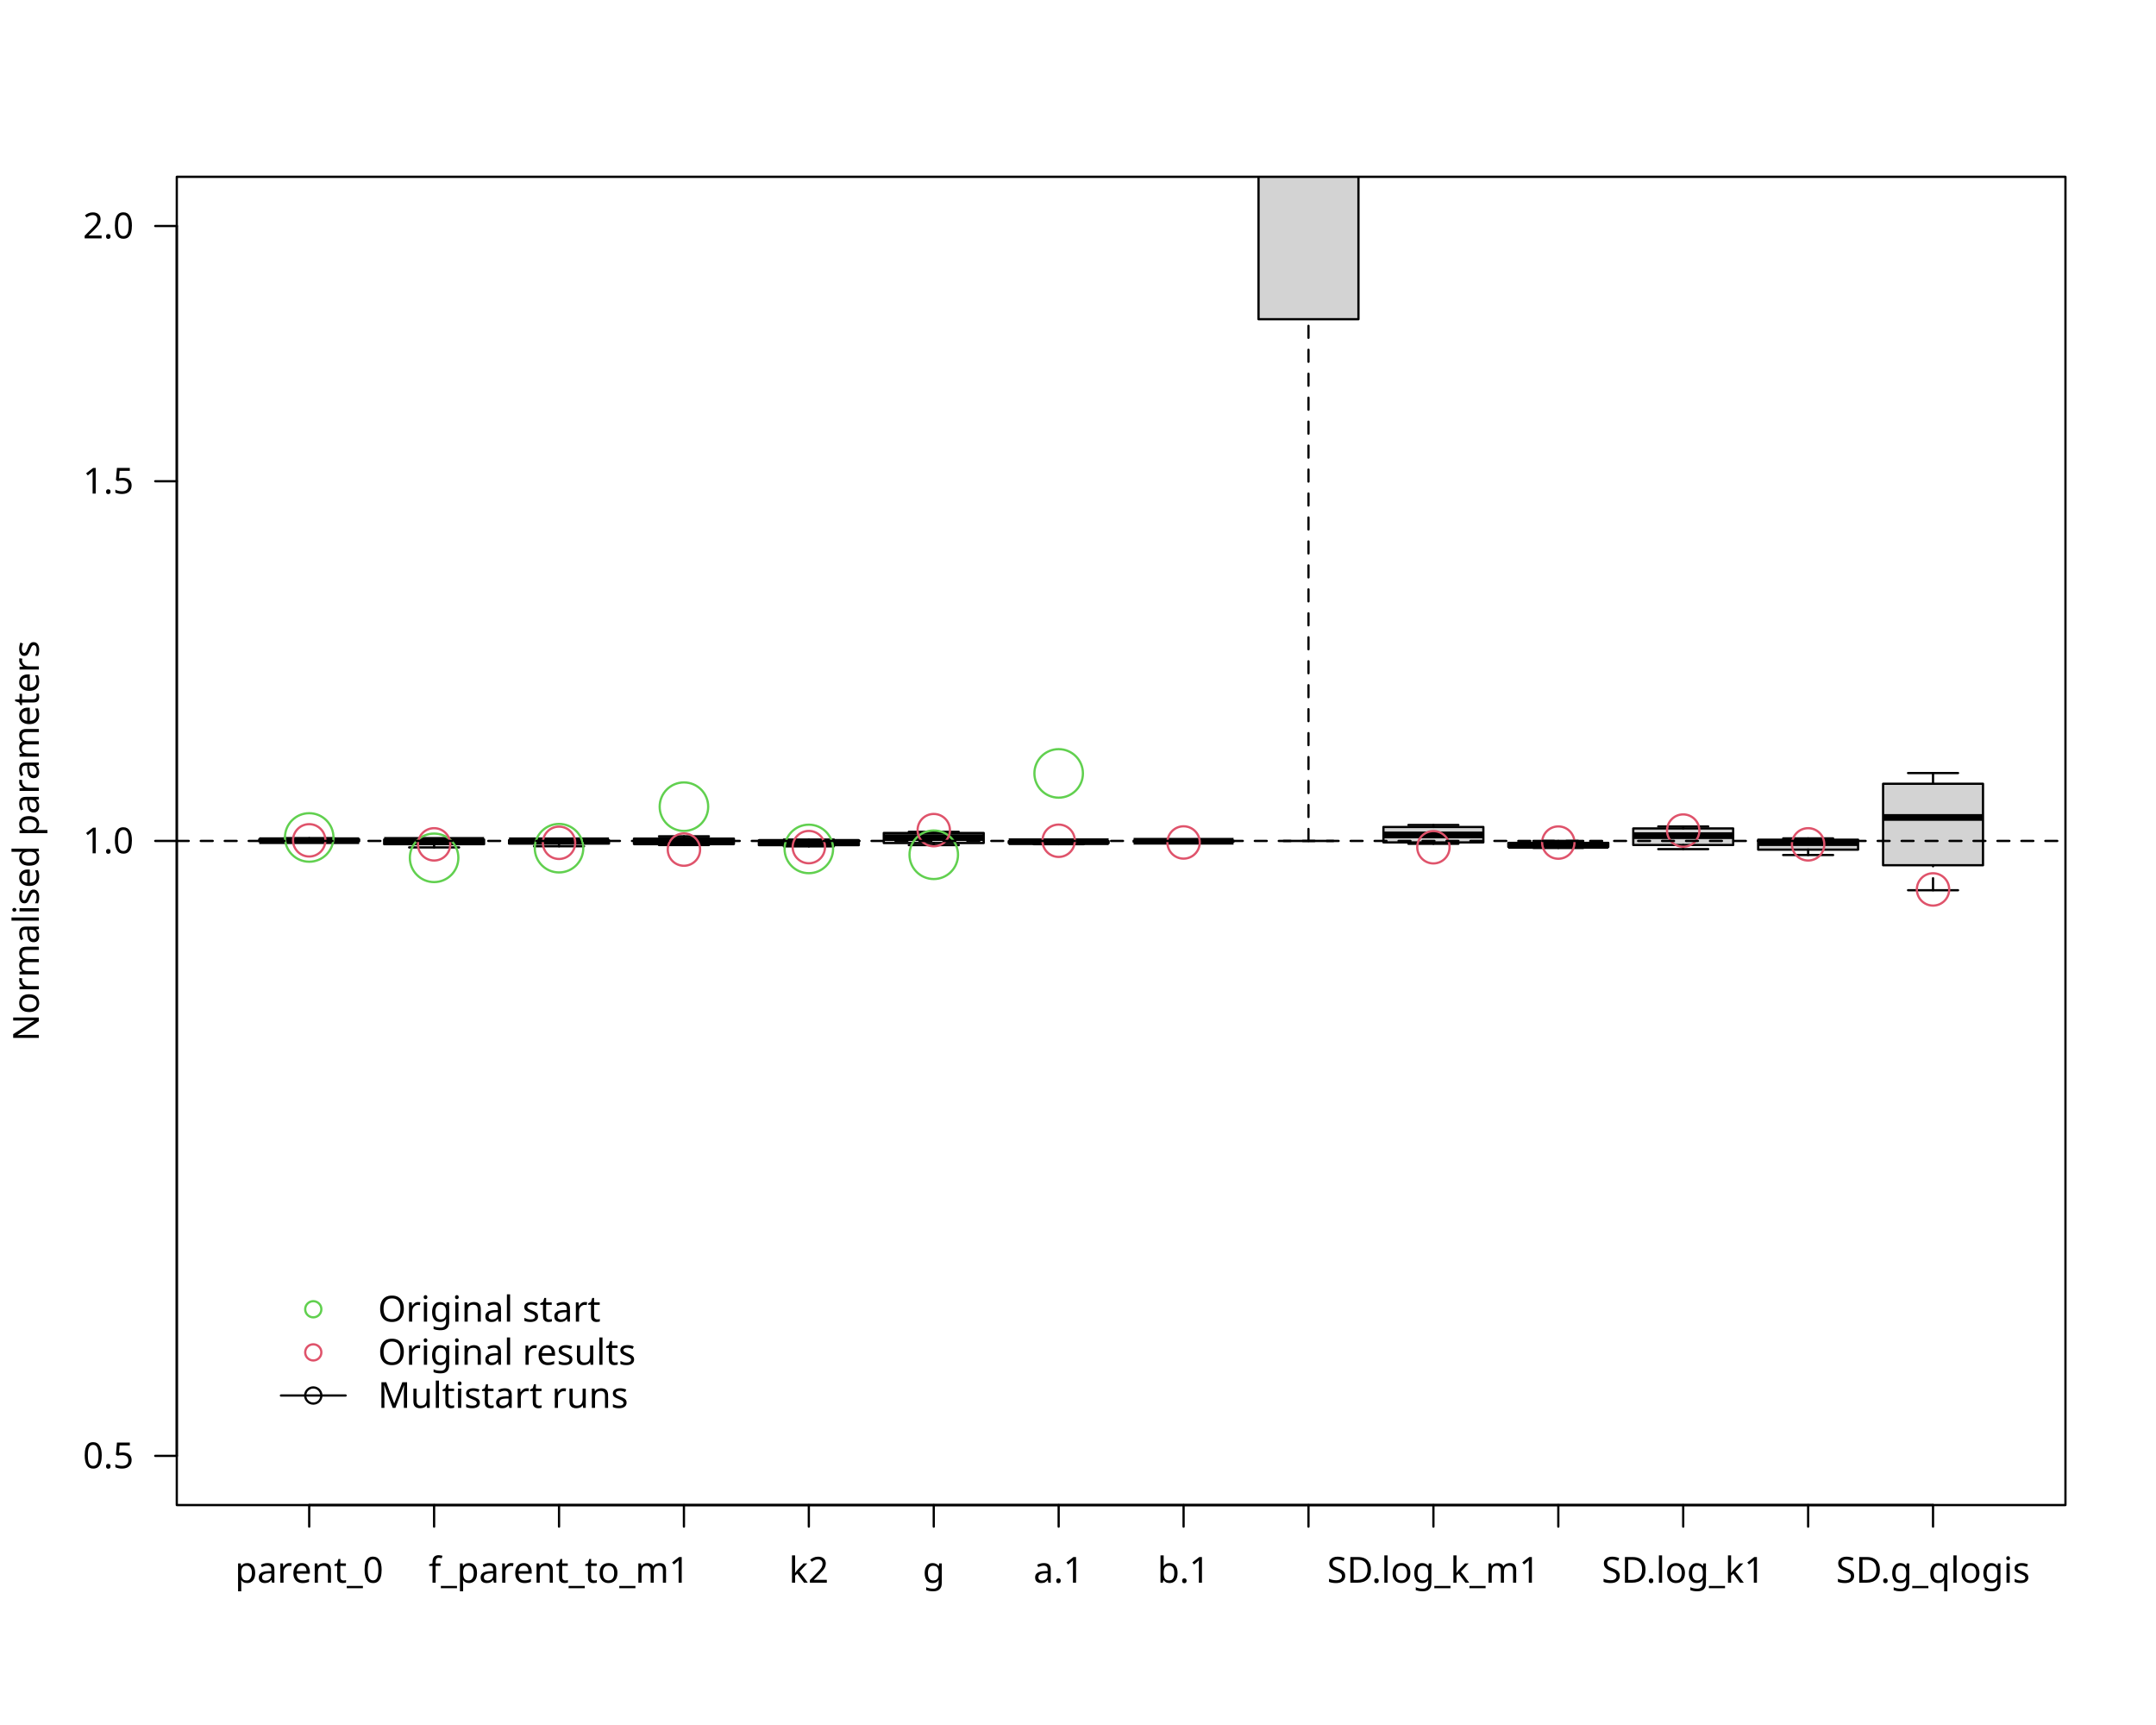
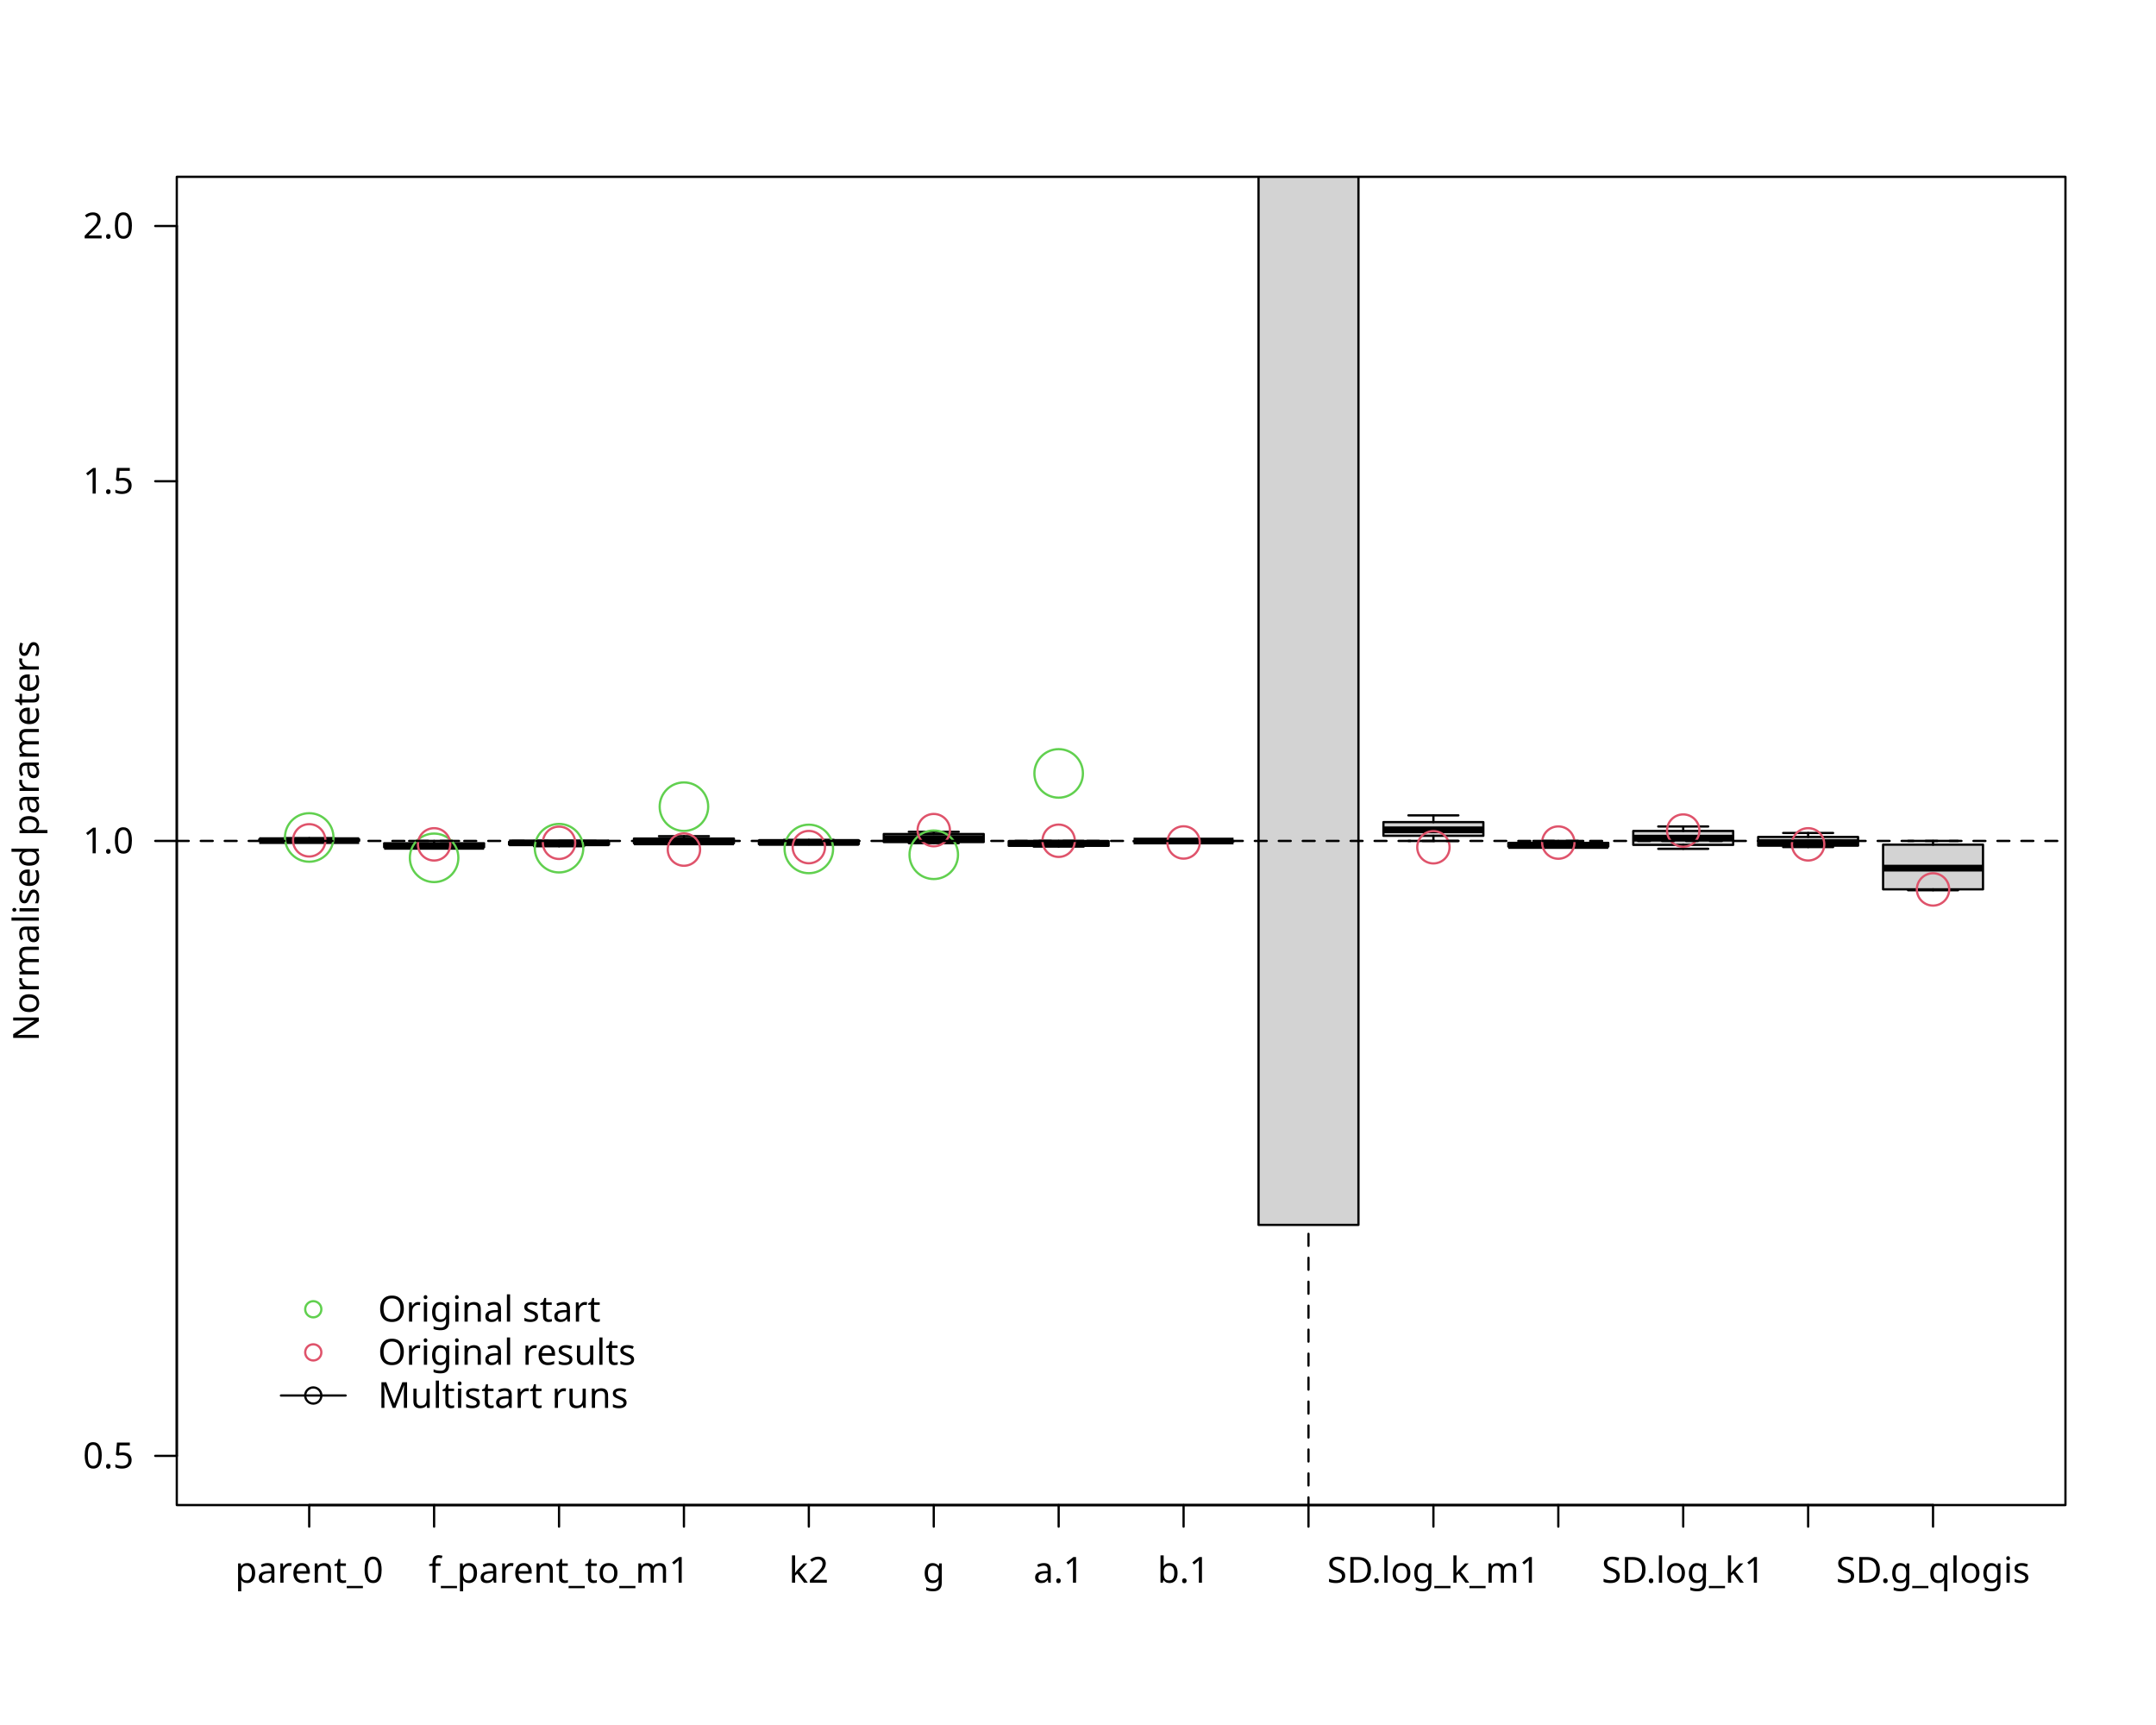
<svg xmlns="http://www.w3.org/2000/svg" class="svglite" data-engine-version="2.0" width="720.00pt" height="576.00pt" viewBox="0 0 720.00 576.00">
  <defs>
    <style type="text/css">
    .svglite line, .svglite polyline, .svglite polygon, .svglite path, .svglite rect, .svglite circle {
      fill: none;
      stroke: #000000;
      stroke-linecap: round;
      stroke-linejoin: round;
      stroke-miterlimit: 10.00;
    }
  </style>
  </defs>
  <rect width="100%" height="100%" style="stroke: none; fill: #FFFFFF;" />
  <defs>
    <clipPath id="cpMC4wMHw3MjAuMDB8MC4wMHw1NzYuMDA=">
      <rect x="0.00" y="0.00" width="720.00" height="576.00" />
    </clipPath>
  </defs>
  <g clip-path="url(#cpMC4wMHw3MjAuMDB8MC4wMHw1NzYuMDA=)">
</g>
  <defs>
    <clipPath id="cpNTkuMDR8Njg5Ljc2fDU5LjA0fDUwMi41Ng==">
      <rect x="59.04" y="59.04" width="630.72" height="443.52" />
    </clipPath>
  </defs>
  <g clip-path="url(#cpNTkuMDR8Njg5Ljc2fDU5LjA0fDUwMi41Ng==)">
-     <polygon points="86.57,280.91 119.94,280.91 119.94,280.26 86.57,280.26 " style="stroke-width: 0.75; stroke: none; fill: #D3D3D3;" />
-     <line x1="86.57" y1="280.71" x2="119.94" y2="280.71" style="stroke-width: 2.25; stroke-linecap: butt;" />
-     <line x1="103.26" y1="281.01" x2="103.26" y2="280.91" style="stroke-width: 0.75; stroke-dasharray: 4.00,4.00;" />
+     <polygon points="86.57,280.78 119.94,280.78 119.94,280.26 86.57,280.26 " style="stroke-width: 0.75; stroke: none; fill: #D3D3D3;" />
+     <line x1="86.57" y1="280.70" x2="119.94" y2="280.70" style="stroke-width: 2.25; stroke-linecap: butt;" />
+     <line x1="103.26" y1="280.80" x2="103.26" y2="280.78" style="stroke-width: 0.75; stroke-dasharray: 4.00,4.00;" />
    <line x1="103.26" y1="279.89" x2="103.26" y2="280.26" style="stroke-width: 0.75; stroke-dasharray: 4.00,4.00;" />
-     <line x1="94.91" y1="281.01" x2="111.60" y2="281.01" style="stroke-width: 0.75;" />
+     <line x1="94.91" y1="280.80" x2="111.60" y2="280.80" style="stroke-width: 0.75;" />
    <line x1="94.91" y1="279.89" x2="111.60" y2="279.89" style="stroke-width: 0.75;" />
-     <polygon points="86.57,280.91 119.94,280.91 119.94,280.26 86.57,280.26 " style="stroke-width: 0.75; fill: none;" />
-     <polygon points="128.29,281.88 161.66,281.88 161.66,280.33 128.29,280.33 " style="stroke-width: 0.75; stroke: none; fill: #D3D3D3;" />
-     <line x1="128.29" y1="280.61" x2="161.66" y2="280.61" style="stroke-width: 2.25; stroke-linecap: butt;" />
-     <line x1="144.97" y1="282.96" x2="144.97" y2="281.88" style="stroke-width: 0.75; stroke-dasharray: 4.00,4.00;" />
-     <line x1="144.97" y1="280.24" x2="144.97" y2="280.33" style="stroke-width: 0.75; stroke-dasharray: 4.00,4.00;" />
+     <polygon points="86.57,280.78 119.94,280.78 119.94,280.26 86.57,280.26 " style="stroke-width: 0.75; fill: none;" />
+     <polygon points="128.29,282.92 161.66,282.92 161.66,281.57 128.29,281.57 " style="stroke-width: 0.75; stroke: none; fill: #D3D3D3;" />
+     <line x1="128.29" y1="282.61" x2="161.66" y2="282.61" style="stroke-width: 2.25; stroke-linecap: butt;" />
+     <line x1="144.97" y1="282.96" x2="144.97" y2="282.92" style="stroke-width: 0.75; stroke-dasharray: 4.00,4.00;" />
+     <line x1="144.97" y1="280.80" x2="144.97" y2="281.57" style="stroke-width: 0.75; stroke-dasharray: 4.00,4.00;" />
    <line x1="136.63" y1="282.96" x2="153.31" y2="282.96" style="stroke-width: 0.75;" />
-     <line x1="136.63" y1="280.24" x2="153.31" y2="280.24" style="stroke-width: 0.75;" />
-     <polygon points="128.29,281.88 161.66,281.88 161.66,280.33 128.29,280.33 " style="stroke-width: 0.75; fill: none;" />
-     <polygon points="170.00,281.69 203.37,281.69 203.37,280.53 170.00,280.53 " style="stroke-width: 0.75; stroke: none; fill: #D3D3D3;" />
-     <line x1="170.00" y1="280.75" x2="203.37" y2="280.75" style="stroke-width: 2.25; stroke-linecap: butt;" />
-     <line x1="186.69" y1="282.58" x2="186.69" y2="281.69" style="stroke-width: 0.75; stroke-dasharray: 4.00,4.00;" />
-     <line x1="186.69" y1="280.35" x2="186.69" y2="280.53" style="stroke-width: 0.75; stroke-dasharray: 4.00,4.00;" />
+     <line x1="136.63" y1="280.80" x2="153.31" y2="280.80" style="stroke-width: 0.75;" />
+     <polygon points="128.29,282.92 161.66,282.92 161.66,281.57 128.29,281.57 " style="stroke-width: 0.75; fill: none;" />
+     <polygon points="170.00,282.03 203.37,282.03 203.37,281.10 170.00,281.10 " style="stroke-width: 0.75; stroke: none; fill: #D3D3D3;" />
+     <line x1="170.00" y1="281.44" x2="203.37" y2="281.44" style="stroke-width: 2.25; stroke-linecap: butt;" />
+     <line x1="186.69" y1="282.58" x2="186.69" y2="282.03" style="stroke-width: 0.75; stroke-dasharray: 4.00,4.00;" />
+     <line x1="186.69" y1="280.80" x2="186.69" y2="281.10" style="stroke-width: 0.75; stroke-dasharray: 4.00,4.00;" />
    <line x1="178.34" y1="282.58" x2="195.03" y2="282.58" style="stroke-width: 0.75;" />
-     <line x1="178.34" y1="280.35" x2="195.03" y2="280.35" style="stroke-width: 0.75;" />
-     <polygon points="170.00,281.69 203.37,281.69 203.37,280.53 170.00,280.53 " style="stroke-width: 0.75; fill: none;" />
-     <polygon points="211.71,281.83 245.09,281.83 245.09,280.03 211.71,280.03 " style="stroke-width: 0.75; stroke: none; fill: #D3D3D3;" />
+     <line x1="178.34" y1="280.80" x2="195.03" y2="280.80" style="stroke-width: 0.75;" />
+     <polygon points="170.00,282.03 203.37,282.03 203.37,281.10 170.00,281.10 " style="stroke-width: 0.75; fill: none;" />
+     <polygon points="211.71,281.58 245.09,281.58 245.09,280.01 211.71,280.01 " style="stroke-width: 0.75; stroke: none; fill: #D3D3D3;" />
    <line x1="211.71" y1="281.14" x2="245.09" y2="281.14" style="stroke-width: 2.25; stroke-linecap: butt;" />
-     <line x1="228.40" y1="282.17" x2="228.40" y2="281.83" style="stroke-width: 0.75; stroke-dasharray: 4.00,4.00;" />
-     <line x1="228.40" y1="279.26" x2="228.40" y2="280.03" style="stroke-width: 0.75; stroke-dasharray: 4.00,4.00;" />
-     <line x1="220.06" y1="282.17" x2="236.74" y2="282.17" style="stroke-width: 0.75;" />
-     <line x1="220.06" y1="279.26" x2="236.74" y2="279.26" style="stroke-width: 0.75;" />
-     <polygon points="211.71,281.83 245.09,281.83 245.09,280.03 211.71,280.03 " style="stroke-width: 0.75; fill: none;" />
-     <polygon points="253.43,282.21 286.80,282.21 286.80,280.57 253.43,280.57 " style="stroke-width: 0.75; stroke: none; fill: #D3D3D3;" />
+     <line x1="228.40" y1="281.69" x2="228.40" y2="281.58" style="stroke-width: 0.75; stroke-dasharray: 4.00,4.00;" />
+     <line x1="228.40" y1="279.21" x2="228.40" y2="280.01" style="stroke-width: 0.75; stroke-dasharray: 4.00,4.00;" />
+     <line x1="220.06" y1="281.69" x2="236.74" y2="281.69" style="stroke-width: 0.75;" />
+     <line x1="220.06" y1="279.21" x2="236.74" y2="279.21" style="stroke-width: 0.75;" />
+     <polygon points="211.71,281.58 245.09,281.58 245.09,280.01 211.71,280.01 " style="stroke-width: 0.75; fill: none;" />
+     <polygon points="253.43,281.87 286.80,281.87 286.80,280.63 253.43,280.63 " style="stroke-width: 0.75; stroke: none; fill: #D3D3D3;" />
    <line x1="253.43" y1="281.30" x2="286.80" y2="281.30" style="stroke-width: 2.25; stroke-linecap: butt;" />
-     <line x1="270.11" y1="282.62" x2="270.11" y2="282.21" style="stroke-width: 0.75; stroke-dasharray: 4.00,4.00;" />
-     <line x1="270.11" y1="280.34" x2="270.11" y2="280.57" style="stroke-width: 0.75; stroke-dasharray: 4.00,4.00;" />
-     <line x1="261.77" y1="282.62" x2="278.46" y2="282.62" style="stroke-width: 0.75;" />
-     <line x1="261.77" y1="280.34" x2="278.46" y2="280.34" style="stroke-width: 0.75;" />
-     <polygon points="253.43,282.21 286.80,282.21 286.80,280.57 253.43,280.57 " style="stroke-width: 0.75; fill: none;" />
-     <polygon points="295.14,281.50 328.51,281.50 328.51,278.14 295.14,278.14 " style="stroke-width: 0.75; stroke: none; fill: #D3D3D3;" />
-     <line x1="295.14" y1="279.67" x2="328.51" y2="279.67" style="stroke-width: 2.25; stroke-linecap: butt;" />
-     <line x1="311.83" y1="282.20" x2="311.83" y2="281.50" style="stroke-width: 0.75; stroke-dasharray: 4.00,4.00;" />
-     <line x1="311.83" y1="277.75" x2="311.83" y2="278.14" style="stroke-width: 0.75; stroke-dasharray: 4.00,4.00;" />
-     <line x1="303.49" y1="282.20" x2="320.17" y2="282.20" style="stroke-width: 0.75;" />
+     <line x1="270.11" y1="281.93" x2="270.11" y2="281.87" style="stroke-width: 0.75; stroke-dasharray: 4.00,4.00;" />
+     <line x1="270.11" y1="280.47" x2="270.11" y2="280.63" style="stroke-width: 0.75; stroke-dasharray: 4.00,4.00;" />
+     <line x1="261.77" y1="281.93" x2="278.46" y2="281.93" style="stroke-width: 0.75;" />
+     <line x1="261.77" y1="280.47" x2="278.46" y2="280.47" style="stroke-width: 0.75;" />
+     <polygon points="253.43,281.87 286.80,281.87 286.80,280.63 253.43,280.63 " style="stroke-width: 0.75; fill: none;" />
+     <polygon points="295.14,281.17 328.51,281.17 328.51,278.48 295.14,278.48 " style="stroke-width: 0.75; stroke: none; fill: #D3D3D3;" />
+     <line x1="295.14" y1="280.00" x2="328.51" y2="280.00" style="stroke-width: 2.25; stroke-linecap: butt;" />
+     <line x1="311.83" y1="281.54" x2="311.83" y2="281.17" style="stroke-width: 0.75; stroke-dasharray: 4.00,4.00;" />
+     <line x1="311.83" y1="277.75" x2="311.83" y2="278.48" style="stroke-width: 0.75; stroke-dasharray: 4.00,4.00;" />
+     <line x1="303.49" y1="281.54" x2="320.17" y2="281.54" style="stroke-width: 0.75;" />
    <line x1="303.49" y1="277.75" x2="320.17" y2="277.75" style="stroke-width: 0.75;" />
-     <polygon points="295.14,281.50 328.51,281.50 328.51,278.14 295.14,278.14 " style="stroke-width: 0.75; fill: none;" />
-     <polygon points="336.86,281.52 370.23,281.52 370.23,280.88 336.86,280.88 " style="stroke-width: 0.75; stroke: none; fill: #D3D3D3;" />
-     <line x1="336.86" y1="281.06" x2="370.23" y2="281.06" style="stroke-width: 2.25; stroke-linecap: butt;" />
-     <line x1="353.54" y1="281.89" x2="353.54" y2="281.52" style="stroke-width: 0.75; stroke-dasharray: 4.00,4.00;" />
+     <polygon points="295.14,281.17 328.51,281.17 328.51,278.48 295.14,278.48 " style="stroke-width: 0.75; fill: none;" />
+     <polygon points="336.86,282.43 370.23,282.43 370.23,280.88 336.86,280.88 " style="stroke-width: 0.75; stroke: none; fill: #D3D3D3;" />
+     <line x1="336.86" y1="281.56" x2="370.23" y2="281.56" style="stroke-width: 2.25; stroke-linecap: butt;" />
+     <line x1="353.54" y1="282.69" x2="353.54" y2="282.43" style="stroke-width: 0.75; stroke-dasharray: 4.00,4.00;" />
    <line x1="353.54" y1="280.80" x2="353.54" y2="280.88" style="stroke-width: 0.75; stroke-dasharray: 4.00,4.00;" />
-     <line x1="345.20" y1="281.89" x2="361.89" y2="281.89" style="stroke-width: 0.75;" />
+     <line x1="345.20" y1="282.69" x2="361.89" y2="282.69" style="stroke-width: 0.75;" />
    <line x1="345.20" y1="280.80" x2="361.89" y2="280.80" style="stroke-width: 0.75;" />
-     <polygon points="336.86,281.52 370.23,281.52 370.23,280.88 336.86,280.88 " style="stroke-width: 0.75; fill: none;" />
-     <polygon points="378.57,281.06 411.94,281.06 411.94,280.72 378.57,280.72 " style="stroke-width: 0.75; stroke: none; fill: #D3D3D3;" />
-     <line x1="378.57" y1="280.91" x2="411.94" y2="280.91" style="stroke-width: 2.25; stroke-linecap: butt;" />
-     <line x1="395.26" y1="281.09" x2="395.26" y2="281.06" style="stroke-width: 0.75; stroke-dasharray: 4.00,4.00;" />
-     <line x1="395.26" y1="280.64" x2="395.26" y2="280.72" style="stroke-width: 0.75; stroke-dasharray: 4.00,4.00;" />
+     <polygon points="336.86,282.43 370.23,282.43 370.23,280.88 336.86,280.88 " style="stroke-width: 0.75; fill: none;" />
+     <polygon points="378.57,280.97 411.94,280.97 411.94,280.81 378.57,280.81 " style="stroke-width: 0.75; stroke: none; fill: #D3D3D3;" />
+     <line x1="378.57" y1="280.83" x2="411.94" y2="280.83" style="stroke-width: 2.25; stroke-linecap: butt;" />
+     <line x1="395.26" y1="281.09" x2="395.26" y2="280.97" style="stroke-width: 0.75; stroke-dasharray: 4.00,4.00;" />
+     <line x1="395.26" y1="280.80" x2="395.26" y2="280.81" style="stroke-width: 0.75; stroke-dasharray: 4.00,4.00;" />
    <line x1="386.91" y1="281.09" x2="403.60" y2="281.09" style="stroke-width: 0.75;" />
-     <line x1="386.91" y1="280.64" x2="403.60" y2="280.64" style="stroke-width: 0.75;" />
-     <polygon points="378.57,281.06 411.94,281.06 411.94,280.72 378.57,280.72 " style="stroke-width: 0.75; fill: none;" />
-     <polygon points="420.29,106.59 453.66,106.59 453.66,-114.09 420.29,-114.09 " style="stroke-width: 0.75; stroke: none; fill: #D3D3D3;" />
-     <line x1="420.29" y1="-49.57" x2="453.66" y2="-49.57" style="stroke-width: 2.25; stroke-linecap: butt;" />
-     <line x1="436.97" y1="280.80" x2="436.97" y2="106.59" style="stroke-width: 0.75; stroke-dasharray: 4.00,4.00;" />
-     <line x1="436.97" y1="-136.13" x2="436.97" y2="-114.09" style="stroke-width: 0.75; stroke-dasharray: 4.00,4.00;" />
-     <line x1="428.63" y1="280.80" x2="445.31" y2="280.80" style="stroke-width: 0.75;" />
-     <line x1="428.63" y1="-136.13" x2="445.31" y2="-136.13" style="stroke-width: 0.75;" />
-     <polygon points="420.29,106.59 453.66,106.59 453.66,-114.09 420.29,-114.09 " style="stroke-width: 0.75; fill: none;" />
-     <polygon points="462.00,281.28 495.37,281.28 495.37,276.14 462.00,276.14 " style="stroke-width: 0.75; stroke: none; fill: #D3D3D3;" />
-     <line x1="462.00" y1="278.79" x2="495.37" y2="278.79" style="stroke-width: 2.25; stroke-linecap: butt;" />
-     <line x1="478.69" y1="281.75" x2="478.69" y2="281.28" style="stroke-width: 0.75; stroke-dasharray: 4.00,4.00;" />
-     <line x1="478.69" y1="275.48" x2="478.69" y2="276.14" style="stroke-width: 0.75; stroke-dasharray: 4.00,4.00;" />
-     <line x1="470.34" y1="281.75" x2="487.03" y2="281.75" style="stroke-width: 0.75;" />
-     <line x1="470.34" y1="275.48" x2="487.03" y2="275.48" style="stroke-width: 0.75;" />
-     <polygon points="462.00,281.28 495.37,281.28 495.37,276.14 462.00,276.14 " style="stroke-width: 0.75; fill: none;" />
-     <polygon points="503.71,282.81 537.09,282.81 537.09,281.44 503.71,281.44 " style="stroke-width: 0.75; stroke: none; fill: #D3D3D3;" />
-     <line x1="503.71" y1="282.28" x2="537.09" y2="282.28" style="stroke-width: 2.25; stroke-linecap: butt;" />
-     <line x1="520.40" y1="283.13" x2="520.40" y2="282.81" style="stroke-width: 0.75; stroke-dasharray: 4.00,4.00;" />
+     <line x1="386.91" y1="280.80" x2="403.60" y2="280.80" style="stroke-width: 0.75;" />
+     <polygon points="378.57,280.97 411.94,280.97 411.94,280.81 378.57,280.81 " style="stroke-width: 0.75; fill: none;" />
+     <polygon points="420.29,409.00 453.66,409.00 453.66,-143.74 420.29,-143.74 " style="stroke-width: 0.75; stroke: none; fill: #D3D3D3;" />
+     <line x1="420.29" y1="40.61" x2="453.66" y2="40.61" style="stroke-width: 2.25; stroke-linecap: butt;" />
+     <line x1="436.97" y1="640.00" x2="436.97" y2="409.00" style="stroke-width: 0.75; stroke-dasharray: 4.00,4.00;" />
+     <line x1="436.97" y1="-189.02" x2="436.97" y2="-143.74" style="stroke-width: 0.75; stroke-dasharray: 4.00,4.00;" />
+     <line x1="428.63" y1="640.00" x2="445.31" y2="640.00" style="stroke-width: 0.75;" />
+     <line x1="428.63" y1="-189.02" x2="445.31" y2="-189.02" style="stroke-width: 0.75;" />
+     <polygon points="420.29,409.00 453.66,409.00 453.66,-143.74 420.29,-143.74 " style="stroke-width: 0.75; fill: none;" />
+     <polygon points="462.00,279.09 495.37,279.09 495.37,274.52 462.00,274.52 " style="stroke-width: 0.75; stroke: none; fill: #D3D3D3;" />
+     <line x1="462.00" y1="277.09" x2="495.37" y2="277.09" style="stroke-width: 2.25; stroke-linecap: butt;" />
+     <line x1="478.69" y1="280.80" x2="478.69" y2="279.09" style="stroke-width: 0.75; stroke-dasharray: 4.00,4.00;" />
+     <line x1="478.69" y1="272.26" x2="478.69" y2="274.52" style="stroke-width: 0.75; stroke-dasharray: 4.00,4.00;" />
+     <line x1="470.34" y1="280.80" x2="487.03" y2="280.80" style="stroke-width: 0.75;" />
+     <line x1="470.34" y1="272.26" x2="487.03" y2="272.26" style="stroke-width: 0.75;" />
+     <polygon points="462.00,279.09 495.37,279.09 495.37,274.52 462.00,274.52 " style="stroke-width: 0.75; fill: none;" />
+     <polygon points="503.71,282.68 537.09,282.68 537.09,281.44 503.71,281.44 " style="stroke-width: 0.75; stroke: none; fill: #D3D3D3;" />
+     <line x1="503.71" y1="282.32" x2="537.09" y2="282.32" style="stroke-width: 2.25; stroke-linecap: butt;" />
+     <line x1="520.40" y1="282.78" x2="520.40" y2="282.68" style="stroke-width: 0.75; stroke-dasharray: 4.00,4.00;" />
    <line x1="520.40" y1="280.80" x2="520.40" y2="281.44" style="stroke-width: 0.75; stroke-dasharray: 4.00,4.00;" />
-     <line x1="512.06" y1="283.13" x2="528.74" y2="283.13" style="stroke-width: 0.75;" />
+     <line x1="512.06" y1="282.78" x2="528.74" y2="282.78" style="stroke-width: 0.75;" />
    <line x1="512.06" y1="280.80" x2="528.74" y2="280.80" style="stroke-width: 0.75;" />
-     <polygon points="503.71,282.81 537.09,282.81 537.09,281.44 503.71,281.44 " style="stroke-width: 0.75; fill: none;" />
-     <polygon points="545.43,282.16 578.80,282.16 578.80,276.63 545.43,276.63 " style="stroke-width: 0.75; stroke: none; fill: #D3D3D3;" />
-     <line x1="545.43" y1="279.04" x2="578.80" y2="279.04" style="stroke-width: 2.25; stroke-linecap: butt;" />
-     <line x1="562.11" y1="283.53" x2="562.11" y2="282.16" style="stroke-width: 0.75; stroke-dasharray: 4.00,4.00;" />
-     <line x1="562.11" y1="275.97" x2="562.11" y2="276.63" style="stroke-width: 0.75; stroke-dasharray: 4.00,4.00;" />
-     <line x1="553.77" y1="283.53" x2="570.46" y2="283.53" style="stroke-width: 0.75;" />
+     <polygon points="503.71,282.68 537.09,282.68 537.09,281.44 503.71,281.44 " style="stroke-width: 0.75; fill: none;" />
+     <polygon points="545.43,282.11 578.80,282.11 578.80,277.47 545.43,277.47 " style="stroke-width: 0.75; stroke: none; fill: #D3D3D3;" />
+     <line x1="545.43" y1="279.88" x2="578.80" y2="279.88" style="stroke-width: 2.25; stroke-linecap: butt;" />
+     <line x1="562.11" y1="283.43" x2="562.11" y2="282.11" style="stroke-width: 0.75; stroke-dasharray: 4.00,4.00;" />
+     <line x1="562.11" y1="275.97" x2="562.11" y2="277.47" style="stroke-width: 0.75; stroke-dasharray: 4.00,4.00;" />
+     <line x1="553.77" y1="283.43" x2="570.46" y2="283.43" style="stroke-width: 0.75;" />
    <line x1="553.77" y1="275.97" x2="570.46" y2="275.97" style="stroke-width: 0.75;" />
-     <polygon points="545.43,282.16 578.80,282.16 578.80,276.63 545.43,276.63 " style="stroke-width: 0.75; fill: none;" />
-     <polygon points="587.14,283.70 620.51,283.70 620.51,280.38 587.14,280.38 " style="stroke-width: 0.75; stroke: none; fill: #D3D3D3;" />
+     <polygon points="545.43,282.11 578.80,282.11 578.80,277.47 545.43,277.47 " style="stroke-width: 0.75; fill: none;" />
+     <polygon points="587.14,282.38 620.51,282.38 620.51,279.47 587.14,279.47 " style="stroke-width: 0.75; stroke: none; fill: #D3D3D3;" />
    <line x1="587.14" y1="281.36" x2="620.51" y2="281.36" style="stroke-width: 2.25; stroke-linecap: butt;" />
-     <line x1="603.83" y1="285.50" x2="603.83" y2="283.70" style="stroke-width: 0.75; stroke-dasharray: 4.00,4.00;" />
-     <line x1="603.83" y1="279.95" x2="603.83" y2="280.38" style="stroke-width: 0.75; stroke-dasharray: 4.00,4.00;" />
-     <line x1="595.49" y1="285.50" x2="612.17" y2="285.50" style="stroke-width: 0.75;" />
-     <line x1="595.49" y1="279.95" x2="612.17" y2="279.95" style="stroke-width: 0.75;" />
-     <polygon points="587.14,283.70 620.51,283.70 620.51,280.38 587.14,280.38 " style="stroke-width: 0.75; fill: none;" />
-     <polygon points="628.86,288.92 662.23,288.92 662.23,261.71 628.86,261.71 " style="stroke-width: 0.75; stroke: none; fill: #D3D3D3;" />
-     <line x1="628.86" y1="272.96" x2="662.23" y2="272.96" style="stroke-width: 2.25; stroke-linecap: butt;" />
-     <line x1="645.54" y1="297.26" x2="645.54" y2="288.92" style="stroke-width: 0.75; stroke-dasharray: 4.00,4.00;" />
-     <line x1="645.54" y1="258.13" x2="645.54" y2="261.71" style="stroke-width: 0.75; stroke-dasharray: 4.00,4.00;" />
+     <line x1="603.83" y1="282.85" x2="603.83" y2="282.38" style="stroke-width: 0.75; stroke-dasharray: 4.00,4.00;" />
+     <line x1="603.83" y1="278.14" x2="603.83" y2="279.47" style="stroke-width: 0.75; stroke-dasharray: 4.00,4.00;" />
+     <line x1="595.49" y1="282.85" x2="612.17" y2="282.85" style="stroke-width: 0.75;" />
+     <line x1="595.49" y1="278.14" x2="612.17" y2="278.14" style="stroke-width: 0.75;" />
+     <polygon points="587.14,282.38 620.51,282.38 620.51,279.47 587.14,279.47 " style="stroke-width: 0.75; fill: none;" />
+     <polygon points="628.86,296.96 662.23,296.96 662.23,282.03 628.86,282.03 " style="stroke-width: 0.75; stroke: none; fill: #D3D3D3;" />
+     <line x1="628.86" y1="289.88" x2="662.23" y2="289.88" style="stroke-width: 2.25; stroke-linecap: butt;" />
+     <line x1="645.54" y1="297.26" x2="645.54" y2="296.96" style="stroke-width: 0.75; stroke-dasharray: 4.00,4.00;" />
+     <line x1="645.54" y1="280.80" x2="645.54" y2="282.03" style="stroke-width: 0.75; stroke-dasharray: 4.00,4.00;" />
    <line x1="637.20" y1="297.26" x2="653.89" y2="297.26" style="stroke-width: 0.75;" />
-     <line x1="637.20" y1="258.13" x2="653.89" y2="258.13" style="stroke-width: 0.75;" />
-     <polygon points="628.86,288.92 662.23,288.92 662.23,261.71 628.86,261.71 " style="stroke-width: 0.75; fill: none;" />
+     <line x1="637.20" y1="280.80" x2="653.89" y2="280.80" style="stroke-width: 0.75;" />
+     <polygon points="628.86,296.96 662.23,296.96 662.23,282.03 628.86,282.03 " style="stroke-width: 0.75; fill: none;" />
  </g>
  <g clip-path="url(#cpMC4wMHw3MjAuMDB8MC4wMHw1NzYuMDA=)">
    <line x1="103.26" y1="502.56" x2="645.54" y2="502.56" style="stroke-width: 0.75;" />
    <line x1="103.26" y1="502.56" x2="103.26" y2="509.76" style="stroke-width: 0.75;" />
    <line x1="144.97" y1="502.56" x2="144.97" y2="509.76" style="stroke-width: 0.75;" />
    <line x1="186.69" y1="502.56" x2="186.69" y2="509.76" style="stroke-width: 0.75;" />
    <line x1="228.40" y1="502.56" x2="228.40" y2="509.76" style="stroke-width: 0.75;" />
    <line x1="270.11" y1="502.56" x2="270.11" y2="509.76" style="stroke-width: 0.75;" />
    <line x1="311.83" y1="502.56" x2="311.83" y2="509.76" style="stroke-width: 0.75;" />
    <line x1="353.54" y1="502.56" x2="353.54" y2="509.76" style="stroke-width: 0.75;" />
    <line x1="395.26" y1="502.56" x2="395.26" y2="509.76" style="stroke-width: 0.75;" />
    <line x1="436.97" y1="502.56" x2="436.97" y2="509.76" style="stroke-width: 0.75;" />
    <line x1="478.69" y1="502.56" x2="478.69" y2="509.76" style="stroke-width: 0.75;" />
    <line x1="520.40" y1="502.56" x2="520.40" y2="509.76" style="stroke-width: 0.75;" />
    <line x1="562.11" y1="502.56" x2="562.11" y2="509.76" style="stroke-width: 0.75;" />
    <line x1="603.83" y1="502.56" x2="603.83" y2="509.76" style="stroke-width: 0.75;" />
    <line x1="645.54" y1="502.56" x2="645.54" y2="509.76" style="stroke-width: 0.75;" />
    <text x="103.26" y="528.48" text-anchor="middle" style="font-size: 12.00px; font-family: sans;" textLength="47.38px" lengthAdjust="spacingAndGlyphs">parent_0</text>
    <text x="186.69" y="528.48" text-anchor="middle" style="font-size: 12.00px; font-family: sans;" textLength="84.07px" lengthAdjust="spacingAndGlyphs">f_parent_to_m1</text>
    <text x="270.11" y="528.48" text-anchor="middle" style="font-size: 12.00px; font-family: sans;" textLength="12.68px" lengthAdjust="spacingAndGlyphs">k2</text>
    <text x="311.83" y="528.48" text-anchor="middle" style="font-size: 12.00px; font-family: sans;" textLength="6.67px" lengthAdjust="spacingAndGlyphs">g</text>
    <text x="353.54" y="528.48" text-anchor="middle" style="font-size: 12.00px; font-family: sans;" textLength="16.68px" lengthAdjust="spacingAndGlyphs">a.1</text>
    <text x="395.26" y="528.48" text-anchor="middle" style="font-size: 12.00px; font-family: sans;" textLength="16.68px" lengthAdjust="spacingAndGlyphs">b.1</text>
    <text x="478.69" y="528.48" text-anchor="middle" style="font-size: 12.00px; font-family: sans;" textLength="72.05px" lengthAdjust="spacingAndGlyphs">SD.log_k_m1</text>
    <text x="562.11" y="528.48" text-anchor="middle" style="font-size: 12.00px; font-family: sans;" textLength="55.38px" lengthAdjust="spacingAndGlyphs">SD.log_k1</text>
    <text x="645.54" y="528.48" text-anchor="middle" style="font-size: 12.00px; font-family: sans;" textLength="64.71px" lengthAdjust="spacingAndGlyphs">SD.g_qlogis</text>
    <line x1="59.04" y1="486.13" x2="59.04" y2="75.47" style="stroke-width: 0.75;" />
    <line x1="59.04" y1="486.13" x2="51.84" y2="486.13" style="stroke-width: 0.75;" />
    <line x1="59.04" y1="280.80" x2="51.84" y2="280.80" style="stroke-width: 0.75;" />
    <line x1="59.04" y1="160.69" x2="51.84" y2="160.69" style="stroke-width: 0.75;" />
    <line x1="59.04" y1="75.47" x2="51.84" y2="75.47" style="stroke-width: 0.75;" />
    <text x="44.64" y="490.26" text-anchor="end" style="font-size: 12.00px; font-family: sans;" textLength="16.68px" lengthAdjust="spacingAndGlyphs">0.5</text>
    <text x="44.64" y="284.93" text-anchor="end" style="font-size: 12.00px; font-family: sans;" textLength="16.68px" lengthAdjust="spacingAndGlyphs">1.0</text>
    <text x="44.64" y="164.82" text-anchor="end" style="font-size: 12.00px; font-family: sans;" textLength="16.68px" lengthAdjust="spacingAndGlyphs">1.5</text>
    <text x="44.64" y="79.60" text-anchor="end" style="font-size: 12.00px; font-family: sans;" textLength="16.68px" lengthAdjust="spacingAndGlyphs">2.0</text>
    <text transform="translate(12.96,280.80) rotate(-90)" text-anchor="middle" style="font-size: 12.00px; font-family: sans;" textLength="124.73px" lengthAdjust="spacingAndGlyphs">Normalised parameters</text>
    <polygon points="59.04,502.56 689.76,502.56 689.76,59.04 59.04,59.04 " style="stroke-width: 0.75; fill: none;" />
  </g>
  <g clip-path="url(#cpNTkuMDR8Njg5Ljc2fDU5LjA0fDUwMi41Ng==)">
    <circle cx="103.26" cy="279.64" r="8.10" style="stroke-width: 0.75; stroke: #61D04F;" />
    <circle cx="144.97" cy="286.44" r="8.10" style="stroke-width: 0.75; stroke: #61D04F;" />
    <circle cx="186.69" cy="283.22" r="8.10" style="stroke-width: 0.75; stroke: #61D04F;" />
    <circle cx="228.40" cy="269.36" r="8.10" style="stroke-width: 0.75; stroke: #61D04F;" />
    <circle cx="270.11" cy="283.47" r="8.10" style="stroke-width: 0.75; stroke: #61D04F;" />
    <circle cx="311.83" cy="285.42" r="8.10" style="stroke-width: 0.75; stroke: #61D04F;" />
    <circle cx="353.54" cy="258.25" r="8.10" style="stroke-width: 0.75; stroke: #61D04F;" />
    <circle cx="395.26" cy="-596.36" r="8.10" style="stroke-width: 0.75; stroke: #61D04F;" />
    <circle cx="103.26" cy="280.60" r="5.40" style="stroke-width: 0.75; stroke: #DF536B;" />
    <circle cx="144.97" cy="281.94" r="5.40" style="stroke-width: 0.75; stroke: #DF536B;" />
    <circle cx="186.69" cy="281.42" r="5.40" style="stroke-width: 0.75; stroke: #DF536B;" />
    <circle cx="228.40" cy="283.69" r="5.40" style="stroke-width: 0.75; stroke: #DF536B;" />
    <circle cx="270.11" cy="282.86" r="5.40" style="stroke-width: 0.75; stroke: #DF536B;" />
    <circle cx="311.83" cy="277.19" r="5.40" style="stroke-width: 0.75; stroke: #DF536B;" />
    <circle cx="353.54" cy="280.74" r="5.40" style="stroke-width: 0.75; stroke: #DF536B;" />
    <circle cx="395.26" cy="281.31" r="5.40" style="stroke-width: 0.75; stroke: #DF536B;" />
    <circle cx="436.97" cy="-50.55" r="5.40" style="stroke-width: 0.75; stroke: #DF536B;" />
    <circle cx="478.69" cy="282.91" r="5.40" style="stroke-width: 0.75; stroke: #DF536B;" />
    <circle cx="520.40" cy="281.35" r="5.40" style="stroke-width: 0.75; stroke: #DF536B;" />
    <circle cx="562.11" cy="277.34" r="5.40" style="stroke-width: 0.75; stroke: #DF536B;" />
    <circle cx="603.83" cy="281.94" r="5.40" style="stroke-width: 0.75; stroke: #DF536B;" />
    <circle cx="645.54" cy="296.99" r="5.40" style="stroke-width: 0.75; stroke: #DF536B;" />
    <line x1="59.04" y1="280.80" x2="689.76" y2="280.80" style="stroke-width: 0.75; stroke-dasharray: 4.00,4.00;" />
    <line x1="93.82" y1="465.98" x2="115.42" y2="465.98" style="stroke-width: 0.75;" />
    <circle cx="104.62" cy="437.18" r="2.70" style="stroke-width: 0.75; stroke: #61D04F;" />
    <circle cx="104.62" cy="451.58" r="2.70" style="stroke-width: 0.75; stroke: #DF536B;" />
    <circle cx="104.62" cy="465.98" r="2.70" style="stroke-width: 0.75;" />
    <text x="126.22" y="441.31" style="font-size: 12.00px; font-family: sans;" textLength="68.03px" lengthAdjust="spacingAndGlyphs">Original start</text>
    <text x="126.22" y="455.71" style="font-size: 12.00px; font-family: sans;" textLength="80.04px" lengthAdjust="spacingAndGlyphs">Original results</text>
    <text x="126.22" y="470.11" style="font-size: 12.00px; font-family: sans;" textLength="75.36px" lengthAdjust="spacingAndGlyphs">Multistart runs</text>
  </g>
</svg>
